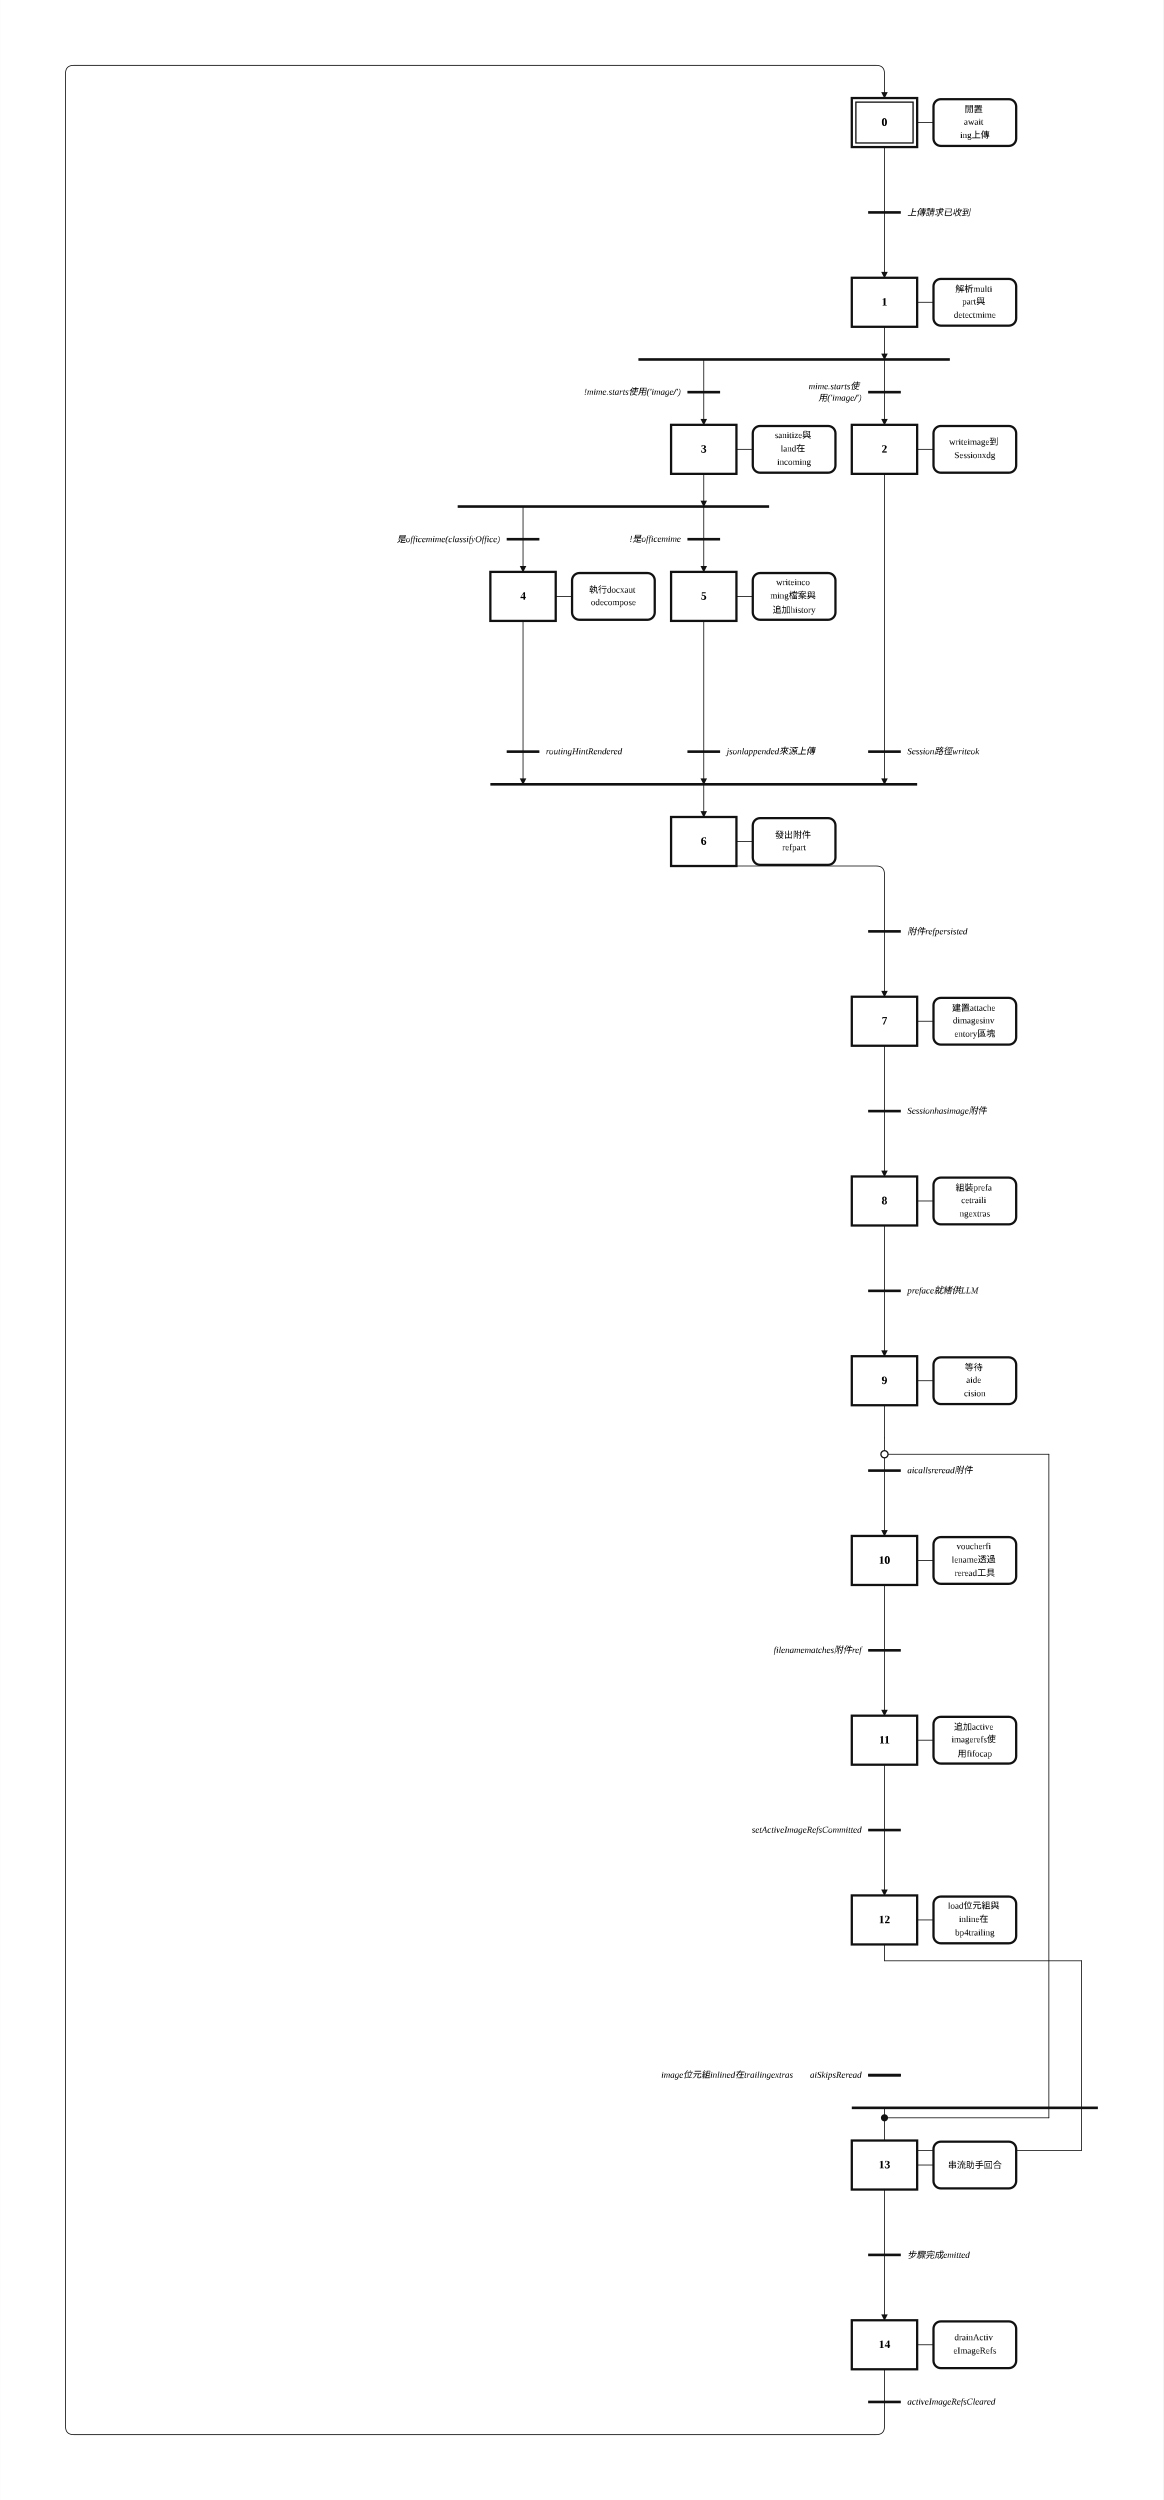
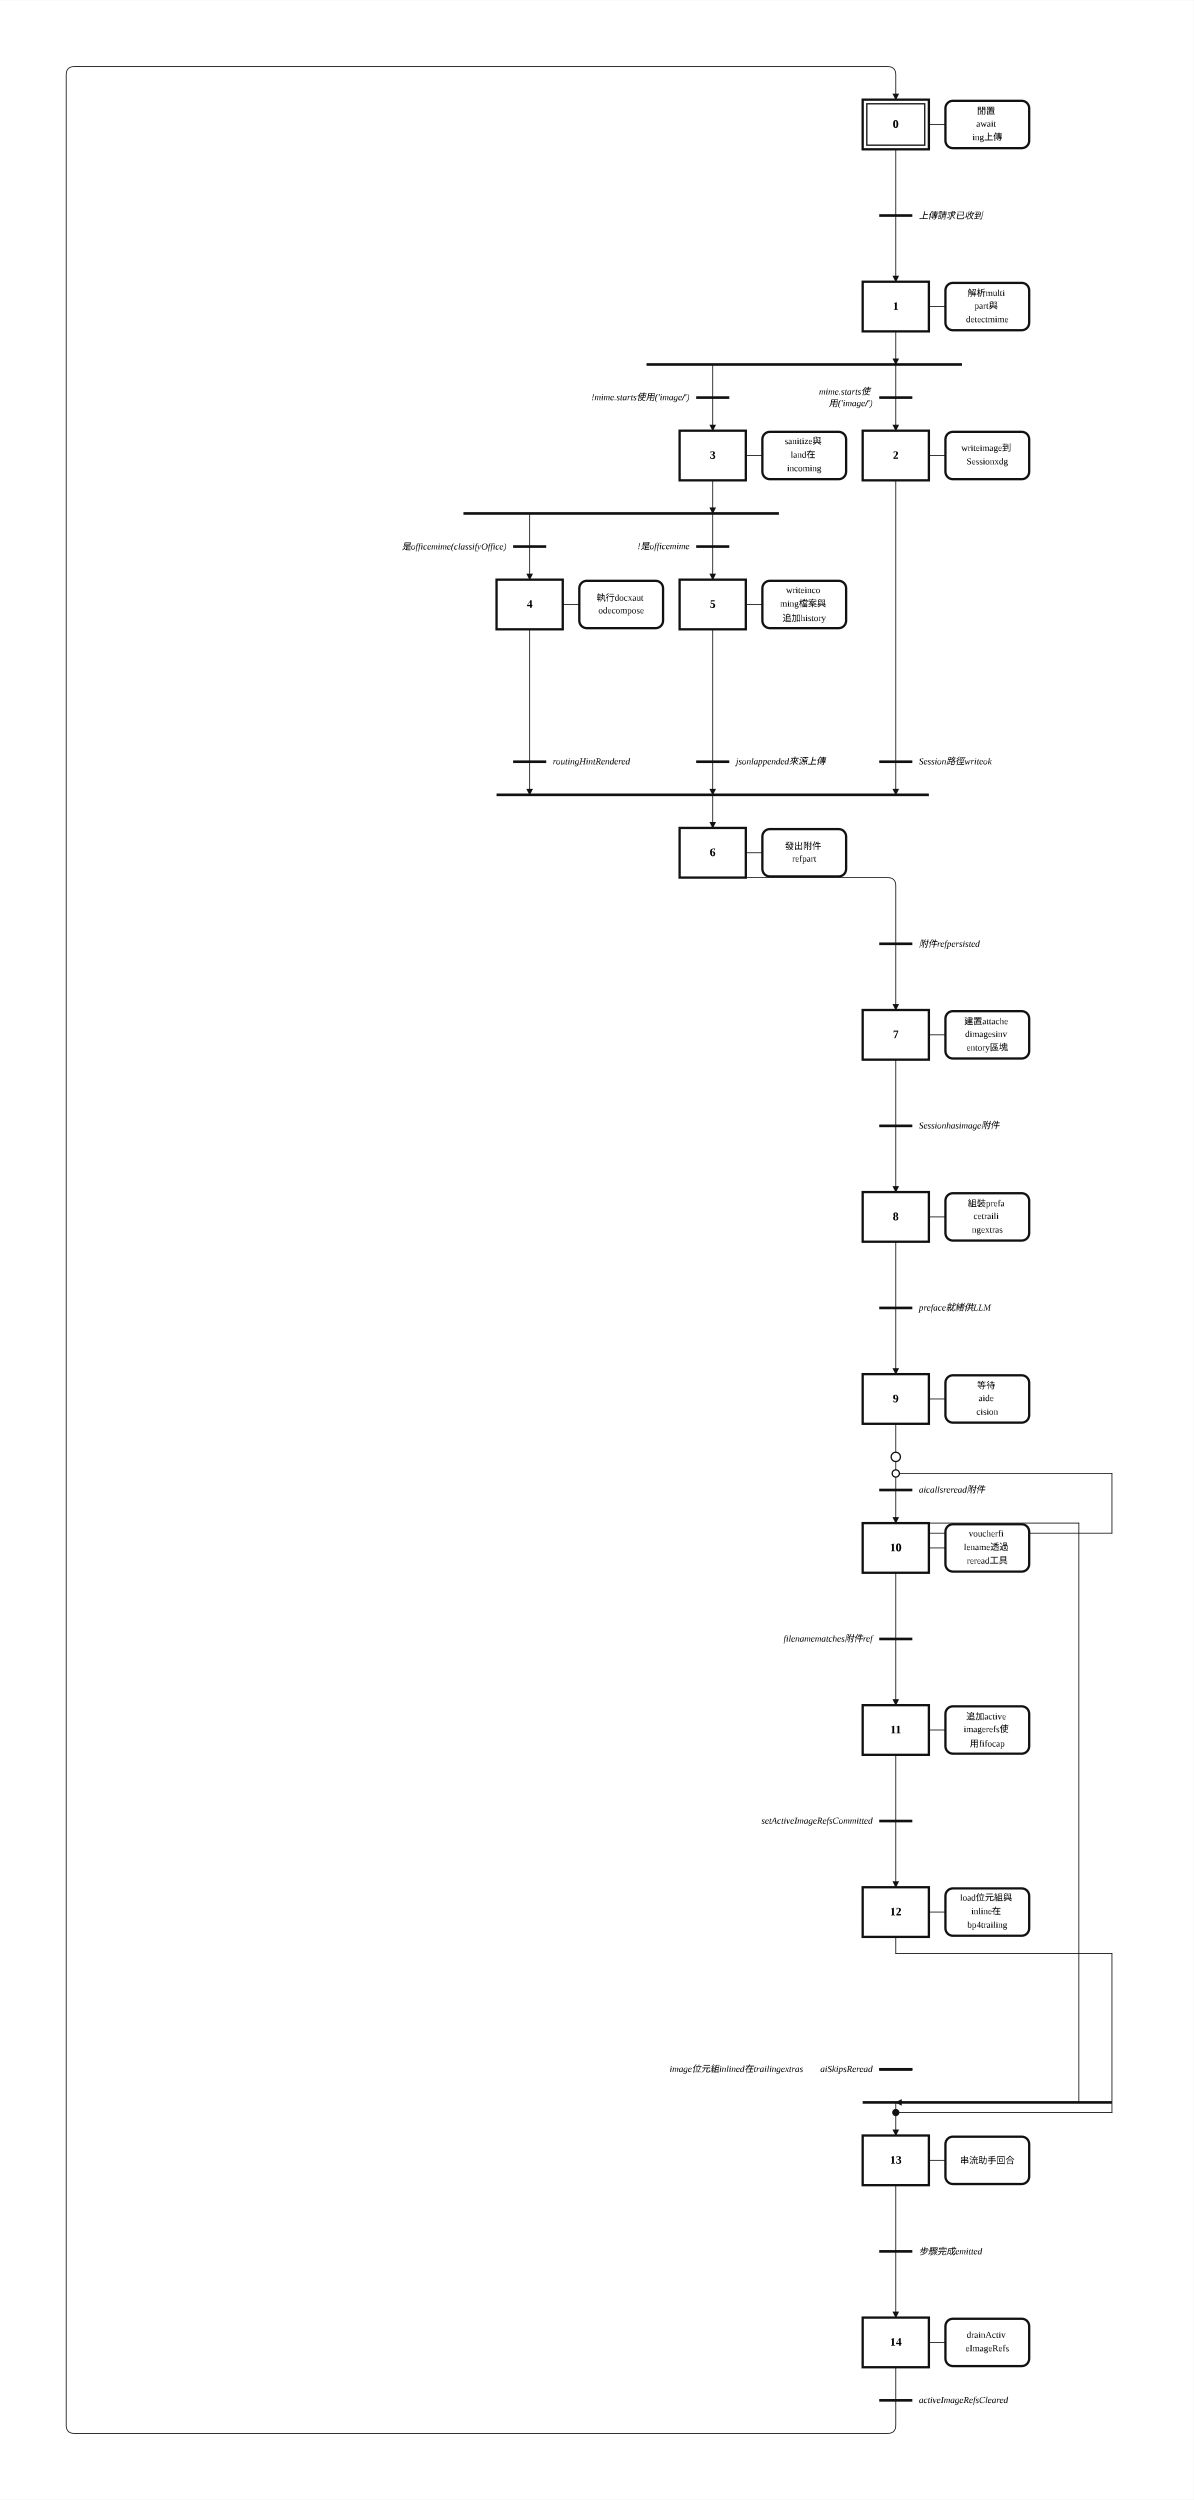
- <svg xmlns="http://www.w3.org/2000/svg" width="1424" height="3060" viewBox="-32.00 -2.00 71.18 153.00" role="img">
+ <svg xmlns="http://www.w3.org/2000/svg" width="1442" height="3020" viewBox="-32.00 -2.00 72.12 151.00" role="img">
  <style>
.step{fill:#fff;stroke:#111;stroke-width:.14}.step-inner{fill:none;stroke:#111;stroke-width:.08}
.action{fill:#fff;stroke:#111;stroke-width:.14}.gate{stroke:#111;stroke-width:.16}
.edge{fill:none;stroke:#111;stroke-width:.05;stroke-linecap:round;stroke-linejoin:round}.edge-arrow{marker-end:url(#arrow)}
.flyover-mask{stroke:#fff;stroke-width:.12;stroke-linecap:round}
.flyover{fill:none;stroke:#111;stroke-width:.05;stroke-linecap:round}
.junction{fill:#111;stroke:#111;stroke-width:0}.branch-junction{fill:#fff;stroke:#111;stroke-width:.08}
.assoc{stroke:#111;stroke-width:.05}.label{font:bold .7px 'Times New Roman', 'BiauKai', 'DFKai-SB', serif;text-anchor:middle;dominant-baseline:middle}
.action-label{font:.55px 'Times New Roman', 'BiauKai', 'DFKai-SB', serif;text-anchor:middle;dominant-baseline:middle}.gate-label{font:italic .55px 'Times New Roman', 'BiauKai', 'DFKai-SB', serif;text-anchor:start;dominant-baseline:middle}.gate-label-left{font:italic .55px 'Times New Roman', 'BiauKai', 'DFKai-SB', serif;text-anchor:end;dominant-baseline:middle}
</style>
  <defs>
    <marker id="arrow" markerWidth="0.4" markerHeight="0.4" refX="0.36" refY="0.2" orient="auto" markerUnits="userSpaceOnUse">
      <path d="M 0 0 L 0.4 0.2 L 0 0.4 z" fill="#111" />
    </marker>
  </defs>
-   <rect x="-32.00" y="-2.00" width="71.18" height="153.00" fill="white" />
+   <rect x="-32.00" y="-2.00" width="72.12" height="151.00" fill="white" />
+   <path class="edge edge-arrow" d="M 22.12 125.00 L 22.12 127.00" />
  <path class="edge" d="M 22.12 7.00 L 22.12 11.00" />
  <path class="edge edge-arrow" d="M 22.12 11.00 L 22.12 15.00" />
  <path class="edge edge-arrow" d="M 22.12 18.00 L 22.12 20.00" />
  <path class="edge edge-arrow" d="M 22.12 20.00 L 22.12 24.00" />
  <path class="edge edge-arrow" d="M 11.06 20.00 L 11.06 24.00" />
  <path class="edge edge-arrow" d="M 22.12 27.00 L 22.12 46.00" />
  <path class="edge edge-arrow" d="M 11.06 46.00 L 11.06 48.00" />
  <path class="edge edge-arrow" d="M 11.06 27.00 L 11.06 29.00" />
  <path class="edge edge-arrow" d="M 0.00 29.00 L 0.00 33.00" />
  <path class="edge edge-arrow" d="M 11.06 29.00 L 11.06 33.00" />
  <path class="edge edge-arrow" d="M 0.00 36.00 L 0.00 46.00" />
  <path class="edge edge-arrow" d="M 11.06 36.00 L 11.06 46.00" />
  <path class="edge" d="M 11.06 51.00 L 21.62 51.00 Q 22.12 51.00 22.12 51.50 L 22.12 55.00" />
  <path class="edge edge-arrow" d="M 22.12 55.00 L 22.12 59.00" />
  <path class="edge" d="M 22.12 62.00 L 22.12 66.00" />
  <path class="edge edge-arrow" d="M 22.12 66.00 L 22.12 70.00" />
  <path class="edge" d="M 22.12 73.00 L 22.12 77.00" />
  <path class="edge edge-arrow" d="M 22.12 77.00 L 22.12 81.00" />
  <path class="edge" d="M 22.12 84.00 L 22.12 86.00" />
-   <path class="edge" d="M 22.12 86.00 L 22.12 88.00" />
-   <path class="edge edge-arrow" d="M 22.12 88.00 L 22.12 92.00" />
-   <path class="edge" d="M 22.12 87.00 L 32.18 87.00" />
-   <path class="edge" d="M 32.18 87.00 L 32.18 127.61" />
-   <path class="edge" d="M 32.18 127.61 L 22.12 127.61" />
-   <path class="edge" d="M 22.12 127.61 L 22.12 127.00" />
-   <path class="edge" d="M 22.12 127.61 L 22.12 129.00" />
-   <path class="edge" d="M 22.12 95.00 L 22.12 99.00" />
-   <path class="edge edge-arrow" d="M 22.12 99.00 L 22.12 103.00" />
-   <path class="edge" d="M 22.12 106.00 L 22.12 110.00" />
-   <path class="edge edge-arrow" d="M 22.12 110.00 L 22.12 114.00" />
-   <path class="edge" d="M 22.12 117.00 L 22.12 118.00" />
-   <path class="edge" d="M 22.12 118.00 L 34.18 118.00" />
-   <path class="edge" d="M 34.18 118.00 L 34.18 129.61" />
-   <path class="edge" d="M 34.18 129.61 L 22.12 129.61" />
-   <path class="edge" d="M 22.12 129.61 L 22.12 129.00" />
-   <path class="edge" d="M 22.12 132.00 L 22.12 136.00" />
-   <path class="edge edge-arrow" d="M 22.12 136.00 L 22.12 140.00" />
-   <path class="edge" d="M 22.12 143.00 L 22.12 145.00" />
-   <path class="edge edge-arrow" d="M 22.12 145.00 L 22.12 146.50 Q 22.12 147.00 21.62 147.00 L -27.50 147.00 Q -28.00 147.00 -28.00 146.50 L -28.00 2.50 Q -28.00 2.00 -27.50 2.00 L 21.62 2.00 Q 22.12 2.00 22.12 2.50 L 22.12 4.00" />
+   <path class="edge edge-arrow" d="M 22.12 86.00 L 22.12 90.00" />
+   <path class="edge" d="M 22.12 87.00 L 35.18 87.00" />
+   <path class="edge" d="M 35.18 87.00 L 35.18 90.61" />
+   <path class="edge" d="M 35.18 90.61 L 22.12 90.61" />
+   <path class="edge" d="M 22.12 90.61 L 22.12 90.00" />
+   <path class="edge" d="M 22.12 90.00 L 33.18 90.00" />
+   <path class="edge" d="M 33.18 90.00 L 33.18 125.00" />
+   <path class="edge edge-arrow" d="M 33.18 125.00 L 22.12 125.00" />
+   <path class="edge" d="M 22.12 93.00 L 22.12 97.00" />
+   <path class="edge edge-arrow" d="M 22.12 97.00 L 22.12 101.00" />
+   <path class="edge" d="M 22.12 104.00 L 22.12 108.00" />
+   <path class="edge edge-arrow" d="M 22.12 108.00 L 22.12 112.00" />
+   <path class="edge" d="M 22.12 115.00 L 22.12 116.00" />
+   <path class="edge" d="M 22.12 116.00 L 35.18 116.00" />
+   <path class="edge" d="M 35.18 116.00 L 35.18 125.61" />
+   <path class="edge" d="M 35.18 125.61 L 22.12 125.61" />
+   <path class="edge" d="M 22.12 130.00 L 22.12 134.00" />
+   <path class="edge edge-arrow" d="M 22.12 134.00 L 22.12 138.00" />
+   <path class="edge" d="M 22.12 141.00 L 22.12 143.00" />
+   <path class="edge edge-arrow" d="M 22.12 143.00 L 22.12 144.50 Q 22.12 145.00 21.62 145.00 L -27.50 145.00 Q -28.00 145.00 -28.00 144.50 L -28.00 2.50 Q -28.00 2.00 -27.50 2.00 L 21.62 2.00 Q 22.12 2.00 22.12 2.50 L 22.12 4.00" />
  <rect class="step" x="20.12" y="4.00" width="4.00" height="3.00" />
  <rect class="step-inner" x="20.37" y="4.25" width="3.50" height="2.50" />
  <text class="label" x="22.12" y="5.50">0</text>
  <rect class="step" x="20.12" y="15.00" width="4.00" height="3.00" />
  <text class="label" x="22.12" y="16.50">1</text>
  <rect class="step" x="20.12" y="24.00" width="4.00" height="3.00" />
  <text class="label" x="22.12" y="25.50">2</text>
  <rect class="step" x="9.06" y="24.00" width="4.00" height="3.00" />
  <text class="label" x="11.06" y="25.50">3</text>
  <rect class="step" x="-2.00" y="33.00" width="4.00" height="3.00" />
  <text class="label" x="0.00" y="34.50">4</text>
  <rect class="step" x="9.06" y="33.00" width="4.00" height="3.00" />
  <text class="label" x="11.06" y="34.50">5</text>
  <rect class="step" x="9.06" y="48.00" width="4.00" height="3.00" />
  <text class="label" x="11.06" y="49.50">6</text>
  <rect class="step" x="20.12" y="59.00" width="4.00" height="3.00" />
  <text class="label" x="22.12" y="60.50">7</text>
  <rect class="step" x="20.12" y="70.00" width="4.00" height="3.00" />
  <text class="label" x="22.12" y="71.50">8</text>
  <rect class="step" x="20.12" y="81.00" width="4.00" height="3.00" />
  <text class="label" x="22.12" y="82.50">9</text>
-   <rect class="step" x="20.12" y="92.00" width="4.00" height="3.00" />
-   <text class="label" x="22.12" y="93.50">10</text>
-   <rect class="step" x="20.12" y="103.00" width="4.00" height="3.00" />
-   <text class="label" x="22.12" y="104.50">11</text>
-   <rect class="step" x="20.12" y="114.00" width="4.00" height="3.00" />
-   <text class="label" x="22.12" y="115.50">12</text>
-   <rect class="step" x="20.12" y="129.00" width="4.00" height="3.00" />
-   <text class="label" x="22.12" y="130.50">13</text>
-   <rect class="step" x="20.12" y="140.00" width="4.00" height="3.00" />
-   <text class="label" x="22.12" y="141.50">14</text>
+   <rect class="step" x="20.12" y="90.00" width="4.00" height="3.00" />
+   <text class="label" x="22.12" y="91.50">10</text>
+   <rect class="step" x="20.12" y="101.00" width="4.00" height="3.00" />
+   <text class="label" x="22.12" y="102.50">11</text>
+   <rect class="step" x="20.12" y="112.00" width="4.00" height="3.00" />
+   <text class="label" x="22.12" y="113.50">12</text>
+   <rect class="step" x="20.12" y="127.00" width="4.00" height="3.00" />
+   <text class="label" x="22.12" y="128.50">13</text>
+   <rect class="step" x="20.12" y="138.00" width="4.00" height="3.00" />
+   <text class="label" x="22.12" y="139.50">14</text>
  <line class="assoc" x1="24.12" y1="5.50" x2="25.12" y2="5.50" />
  <rect class="action" x="25.12" y="4.07" width="5.06" height="2.86" rx="0.45" ry="0.45" />
  <text class="action-label" x="27.65" y="4.68">
    <tspan x="27.65" dy="0">閒置</tspan>
    <tspan x="27.65" dy="0.82">await</tspan>
    <tspan x="27.65" dy="0.82">ing上傳</tspan>
  </text>
  <line class="assoc" x1="24.12" y1="16.50" x2="25.12" y2="16.50" />
  <rect class="action" x="25.12" y="15.07" width="5.06" height="2.86" rx="0.45" ry="0.45" />
  <text class="action-label" x="27.65" y="15.68">
    <tspan x="27.65" dy="0">解析multi</tspan>
    <tspan x="27.65" dy="0.82">part與</tspan>
    <tspan x="27.65" dy="0.82">detectmime</tspan>
  </text>
  <line class="assoc" x1="24.12" y1="25.50" x2="25.12" y2="25.50" />
  <rect class="action" x="25.12" y="24.07" width="5.06" height="2.86" rx="0.45" ry="0.45" />
  <text class="action-label" x="27.65" y="25.09">
    <tspan x="27.65" dy="0">writeimage到</tspan>
    <tspan x="27.65" dy="0.82">Sessionxdg</tspan>
  </text>
  <line class="assoc" x1="13.06" y1="25.50" x2="14.06" y2="25.50" />
  <rect class="action" x="14.06" y="24.07" width="5.06" height="2.86" rx="0.45" ry="0.45" />
  <text class="action-label" x="16.59" y="24.68">
    <tspan x="16.59" dy="0">sanitize與</tspan>
    <tspan x="16.59" dy="0.82">land在</tspan>
    <tspan x="16.59" dy="0.82">incoming</tspan>
  </text>
  <line class="assoc" x1="2.00" y1="34.50" x2="3.00" y2="34.50" />
  <rect class="action" x="3.00" y="33.07" width="5.06" height="2.86" rx="0.45" ry="0.45" />
  <text class="action-label" x="5.53" y="34.09">
    <tspan x="5.53" dy="0">執行docxaut</tspan>
    <tspan x="5.53" dy="0.82">odecompose</tspan>
  </text>
  <line class="assoc" x1="13.06" y1="34.50" x2="14.06" y2="34.50" />
  <rect class="action" x="14.06" y="33.07" width="5.06" height="2.86" rx="0.45" ry="0.45" />
  <text class="action-label" x="16.59" y="33.68">
    <tspan x="16.59" dy="0">writeinco</tspan>
    <tspan x="16.59" dy="0.82">ming檔案與</tspan>
    <tspan x="16.59" dy="0.82">追加history</tspan>
  </text>
  <line class="assoc" x1="13.06" y1="49.50" x2="14.06" y2="49.50" />
  <rect class="action" x="14.06" y="48.07" width="5.06" height="2.86" rx="0.45" ry="0.45" />
  <text class="action-label" x="16.59" y="49.09">
    <tspan x="16.59" dy="0">發出附件</tspan>
    <tspan x="16.59" dy="0.82">refpart</tspan>
  </text>
  <line class="assoc" x1="24.12" y1="60.50" x2="25.12" y2="60.50" />
  <rect class="action" x="25.12" y="59.07" width="5.06" height="2.86" rx="0.45" ry="0.45" />
  <text class="action-label" x="27.65" y="59.68">
    <tspan x="27.65" dy="0">建置attache</tspan>
    <tspan x="27.65" dy="0.82">dimagesinv</tspan>
    <tspan x="27.65" dy="0.82">entory區塊</tspan>
  </text>
  <line class="assoc" x1="24.12" y1="71.50" x2="25.12" y2="71.50" />
  <rect class="action" x="25.12" y="70.07" width="5.06" height="2.86" rx="0.45" ry="0.45" />
  <text class="action-label" x="27.65" y="70.68">
    <tspan x="27.65" dy="0">組裝prefa</tspan>
    <tspan x="27.65" dy="0.82">cetraili</tspan>
    <tspan x="27.65" dy="0.82">ngextras</tspan>
  </text>
  <line class="assoc" x1="24.12" y1="82.50" x2="25.12" y2="82.50" />
  <rect class="action" x="25.12" y="81.07" width="5.06" height="2.86" rx="0.45" ry="0.45" />
  <text class="action-label" x="27.65" y="81.68">
    <tspan x="27.65" dy="0">等待</tspan>
    <tspan x="27.65" dy="0.82">aide</tspan>
    <tspan x="27.65" dy="0.82">cision</tspan>
  </text>
-   <line class="assoc" x1="24.12" y1="93.50" x2="25.12" y2="93.50" />
-   <rect class="action" x="25.12" y="92.07" width="5.06" height="2.86" rx="0.45" ry="0.45" />
-   <text class="action-label" x="27.65" y="92.68">
+   <line class="assoc" x1="24.12" y1="91.50" x2="25.12" y2="91.50" />
+   <rect class="action" x="25.12" y="90.07" width="5.06" height="2.86" rx="0.45" ry="0.45" />
+   <text class="action-label" x="27.65" y="90.68">
    <tspan x="27.65" dy="0">voucherfi</tspan>
    <tspan x="27.65" dy="0.82">lename透過</tspan>
    <tspan x="27.65" dy="0.82">reread工具</tspan>
  </text>
-   <line class="assoc" x1="24.12" y1="104.50" x2="25.12" y2="104.50" />
-   <rect class="action" x="25.12" y="103.07" width="5.06" height="2.86" rx="0.45" ry="0.45" />
-   <text class="action-label" x="27.65" y="103.68">
+   <line class="assoc" x1="24.12" y1="102.50" x2="25.12" y2="102.50" />
+   <rect class="action" x="25.12" y="101.07" width="5.06" height="2.86" rx="0.45" ry="0.45" />
+   <text class="action-label" x="27.65" y="101.68">
    <tspan x="27.65" dy="0">追加active</tspan>
    <tspan x="27.65" dy="0.82">imagerefs使</tspan>
    <tspan x="27.65" dy="0.82">用fifocap</tspan>
  </text>
-   <line class="assoc" x1="24.12" y1="115.50" x2="25.12" y2="115.50" />
-   <rect class="action" x="25.12" y="114.07" width="5.06" height="2.86" rx="0.45" ry="0.45" />
-   <text class="action-label" x="27.65" y="114.68">
+   <line class="assoc" x1="24.12" y1="113.50" x2="25.12" y2="113.50" />
+   <rect class="action" x="25.12" y="112.07" width="5.06" height="2.86" rx="0.45" ry="0.45" />
+   <text class="action-label" x="27.65" y="112.68">
    <tspan x="27.65" dy="0">load位元組與</tspan>
    <tspan x="27.65" dy="0.82">inline在</tspan>
    <tspan x="27.65" dy="0.82">bp4trailing</tspan>
  </text>
-   <line class="assoc" x1="24.12" y1="130.50" x2="25.12" y2="130.50" />
-   <rect class="action" x="25.12" y="129.07" width="5.06" height="2.86" rx="0.45" ry="0.45" />
-   <text class="action-label" x="27.65" y="130.50">
+   <line class="assoc" x1="24.12" y1="128.50" x2="25.12" y2="128.50" />
+   <rect class="action" x="25.12" y="127.07" width="5.06" height="2.86" rx="0.45" ry="0.45" />
+   <text class="action-label" x="27.65" y="128.50">
    <tspan x="27.65" dy="0">串流助手回合</tspan>
  </text>
-   <line class="assoc" x1="24.12" y1="141.50" x2="25.12" y2="141.50" />
-   <rect class="action" x="25.12" y="140.07" width="5.06" height="2.86" rx="0.45" ry="0.45" />
-   <text class="action-label" x="27.65" y="141.09">
+   <line class="assoc" x1="24.12" y1="139.50" x2="25.12" y2="139.50" />
+   <rect class="action" x="25.12" y="138.07" width="5.06" height="2.86" rx="0.45" ry="0.45" />
+   <text class="action-label" x="27.65" y="139.09">
    <tspan x="27.65" dy="0">drainActiv</tspan>
    <tspan x="27.65" dy="0.82">eImageRefs</tspan>
  </text>
  <line class="gate" x1="21.12" y1="11.00" x2="23.12" y2="11.00" />
  <text class="gate-label" x="23.52" y="11.00">
    <tspan x="23.52" dy="0">上傳請求已收到</tspan>
  </text>
  <line class="gate" x1="7.06" y1="20.00" x2="26.12" y2="20.00" />
  <line class="gate" x1="-2.00" y1="46.00" x2="24.12" y2="46.00" />
  <line class="gate" x1="-4.00" y1="29.00" x2="15.06" y2="29.00" />
  <line class="gate" x1="21.12" y1="55.00" x2="23.12" y2="55.00" />
  <text class="gate-label" x="23.52" y="55.00">
    <tspan x="23.52" dy="0">附件refpersisted</tspan>
  </text>
  <line class="gate" x1="21.12" y1="66.00" x2="23.12" y2="66.00" />
  <text class="gate-label" x="23.52" y="66.00">
    <tspan x="23.52" dy="0">Sessionhasimage附件</tspan>
  </text>
  <line class="gate" x1="21.12" y1="77.00" x2="23.12" y2="77.00" />
  <text class="gate-label" x="23.52" y="77.00">
    <tspan x="23.52" dy="0">preface就緒供LLM</tspan>
  </text>
-   <line class="gate" x1="21.12" y1="88.00" x2="23.12" y2="88.00" />
-   <text class="gate-label" x="23.52" y="88.00">
-     <tspan x="23.52" dy="0">aicallsreread附件</tspan>
-   </text>
-   <line class="gate" x1="20.12" y1="127.00" x2="35.18" y2="127.00" />
-   <line class="gate" x1="21.12" y1="99.00" x2="23.12" y2="99.00" />
-   <text class="gate-label-left" x="20.72" y="99.00">
+   <circle class="branch-junction" cx="22.12" cy="86.00" r="0.28" />
+   <line class="gate" x1="21.12" y1="97.00" x2="23.12" y2="97.00" />
+   <text class="gate-label-left" x="20.72" y="97.00">
    <tspan x="20.72" dy="0">filenamematches附件ref</tspan>
  </text>
-   <line class="gate" x1="21.12" y1="110.00" x2="23.12" y2="110.00" />
-   <text class="gate-label-left" x="20.72" y="110.00">
+   <line class="gate" x1="21.12" y1="108.00" x2="23.12" y2="108.00" />
+   <text class="gate-label-left" x="20.72" y="108.00">
    <tspan x="20.72" dy="0">setActiveImageRefsCommitted</tspan>
  </text>
-   <line class="gate" x1="21.12" y1="136.00" x2="23.12" y2="136.00" />
-   <text class="gate-label" x="23.52" y="136.00">
+   <line class="gate" x1="20.12" y1="125.00" x2="35.18" y2="125.00" />
+   <line class="gate" x1="21.12" y1="134.00" x2="23.12" y2="134.00" />
+   <text class="gate-label" x="23.52" y="134.00">
    <tspan x="23.52" dy="0">步驟完成emitted</tspan>
  </text>
-   <line class="gate" x1="21.12" y1="145.00" x2="23.12" y2="145.00" />
-   <text class="gate-label" x="23.52" y="145.00">
+   <line class="gate" x1="21.12" y1="143.00" x2="23.12" y2="143.00" />
+   <text class="gate-label" x="23.52" y="143.00">
    <tspan x="23.52" dy="0">activeImageRefsCleared</tspan>
  </text>
  <line class="gate" x1="21.12" y1="22.00" x2="23.12" y2="22.00" />
  <text class="gate-label-left" x="20.72" y="21.66">
    <tspan x="20.72" dy="0">mime.starts使</tspan>
    <tspan x="20.72" dy="0.68">用('image/')</tspan>
  </text>
  <line class="gate" x1="10.06" y1="22.00" x2="12.06" y2="22.00" />
  <text class="gate-label-left" x="9.66" y="22.00">
    <tspan x="9.66" dy="0">!mime.starts使用('image/')</tspan>
  </text>
  <line class="gate" x1="21.12" y1="44.00" x2="23.12" y2="44.00" />
  <text class="gate-label" x="23.52" y="44.00">
    <tspan x="23.52" dy="0">Session路徑writeok</tspan>
  </text>
  <line class="gate" x1="-1.00" y1="31.00" x2="1.00" y2="31.00" />
  <text class="gate-label-left" x="-1.40" y="31.00">
    <tspan x="-1.40" dy="0">是officemime(classifyOffice)</tspan>
  </text>
  <line class="gate" x1="10.06" y1="31.00" x2="12.06" y2="31.00" />
  <text class="gate-label-left" x="9.66" y="31.00">
    <tspan x="9.66" dy="0">!是officemime</tspan>
  </text>
  <line class="gate" x1="-1.00" y1="44.00" x2="1.00" y2="44.00" />
  <text class="gate-label" x="1.40" y="44.00">
    <tspan x="1.40" dy="0">routingHintRendered</tspan>
  </text>
  <line class="gate" x1="10.06" y1="44.00" x2="12.06" y2="44.00" />
  <text class="gate-label" x="12.46" y="44.00">
    <tspan x="12.46" dy="0">jsonlappended來源上傳</tspan>
  </text>
-   <line class="gate" x1="21.12" y1="125.00" x2="23.12" y2="125.00" />
-   <text class="gate-label-left" x="20.72" y="125.00">
+   <line class="gate" x1="21.12" y1="88.00" x2="23.12" y2="88.00" />
+   <text class="gate-label" x="23.52" y="88.00">
+     <tspan x="23.52" dy="0">aicallsreread附件</tspan>
+   </text>
+   <line class="gate" x1="21.12" y1="123.00" x2="23.12" y2="123.00" />
+   <text class="gate-label-left" x="20.72" y="123.00">
    <tspan x="20.72" dy="0">aiSkipsReread</tspan>
  </text>
-   <line class="gate" x1="21.12" y1="125.00" x2="23.12" y2="125.00" />
-   <text class="gate-label-left" x="16.52" y="125.00">
+   <line class="gate" x1="21.12" y1="123.00" x2="23.12" y2="123.00" />
+   <text class="gate-label-left" x="16.52" y="123.00">
    <tspan x="16.52" dy="0">image位元組inlined在trailingextras</tspan>
  </text>
+   <circle class="junction" cx="22.12" cy="125.61" r="0.22" />
  <circle class="branch-junction" cx="22.12" cy="87.00" r="0.22" />
-   <circle class="junction" cx="22.12" cy="127.61" r="0.22" />
</svg>
